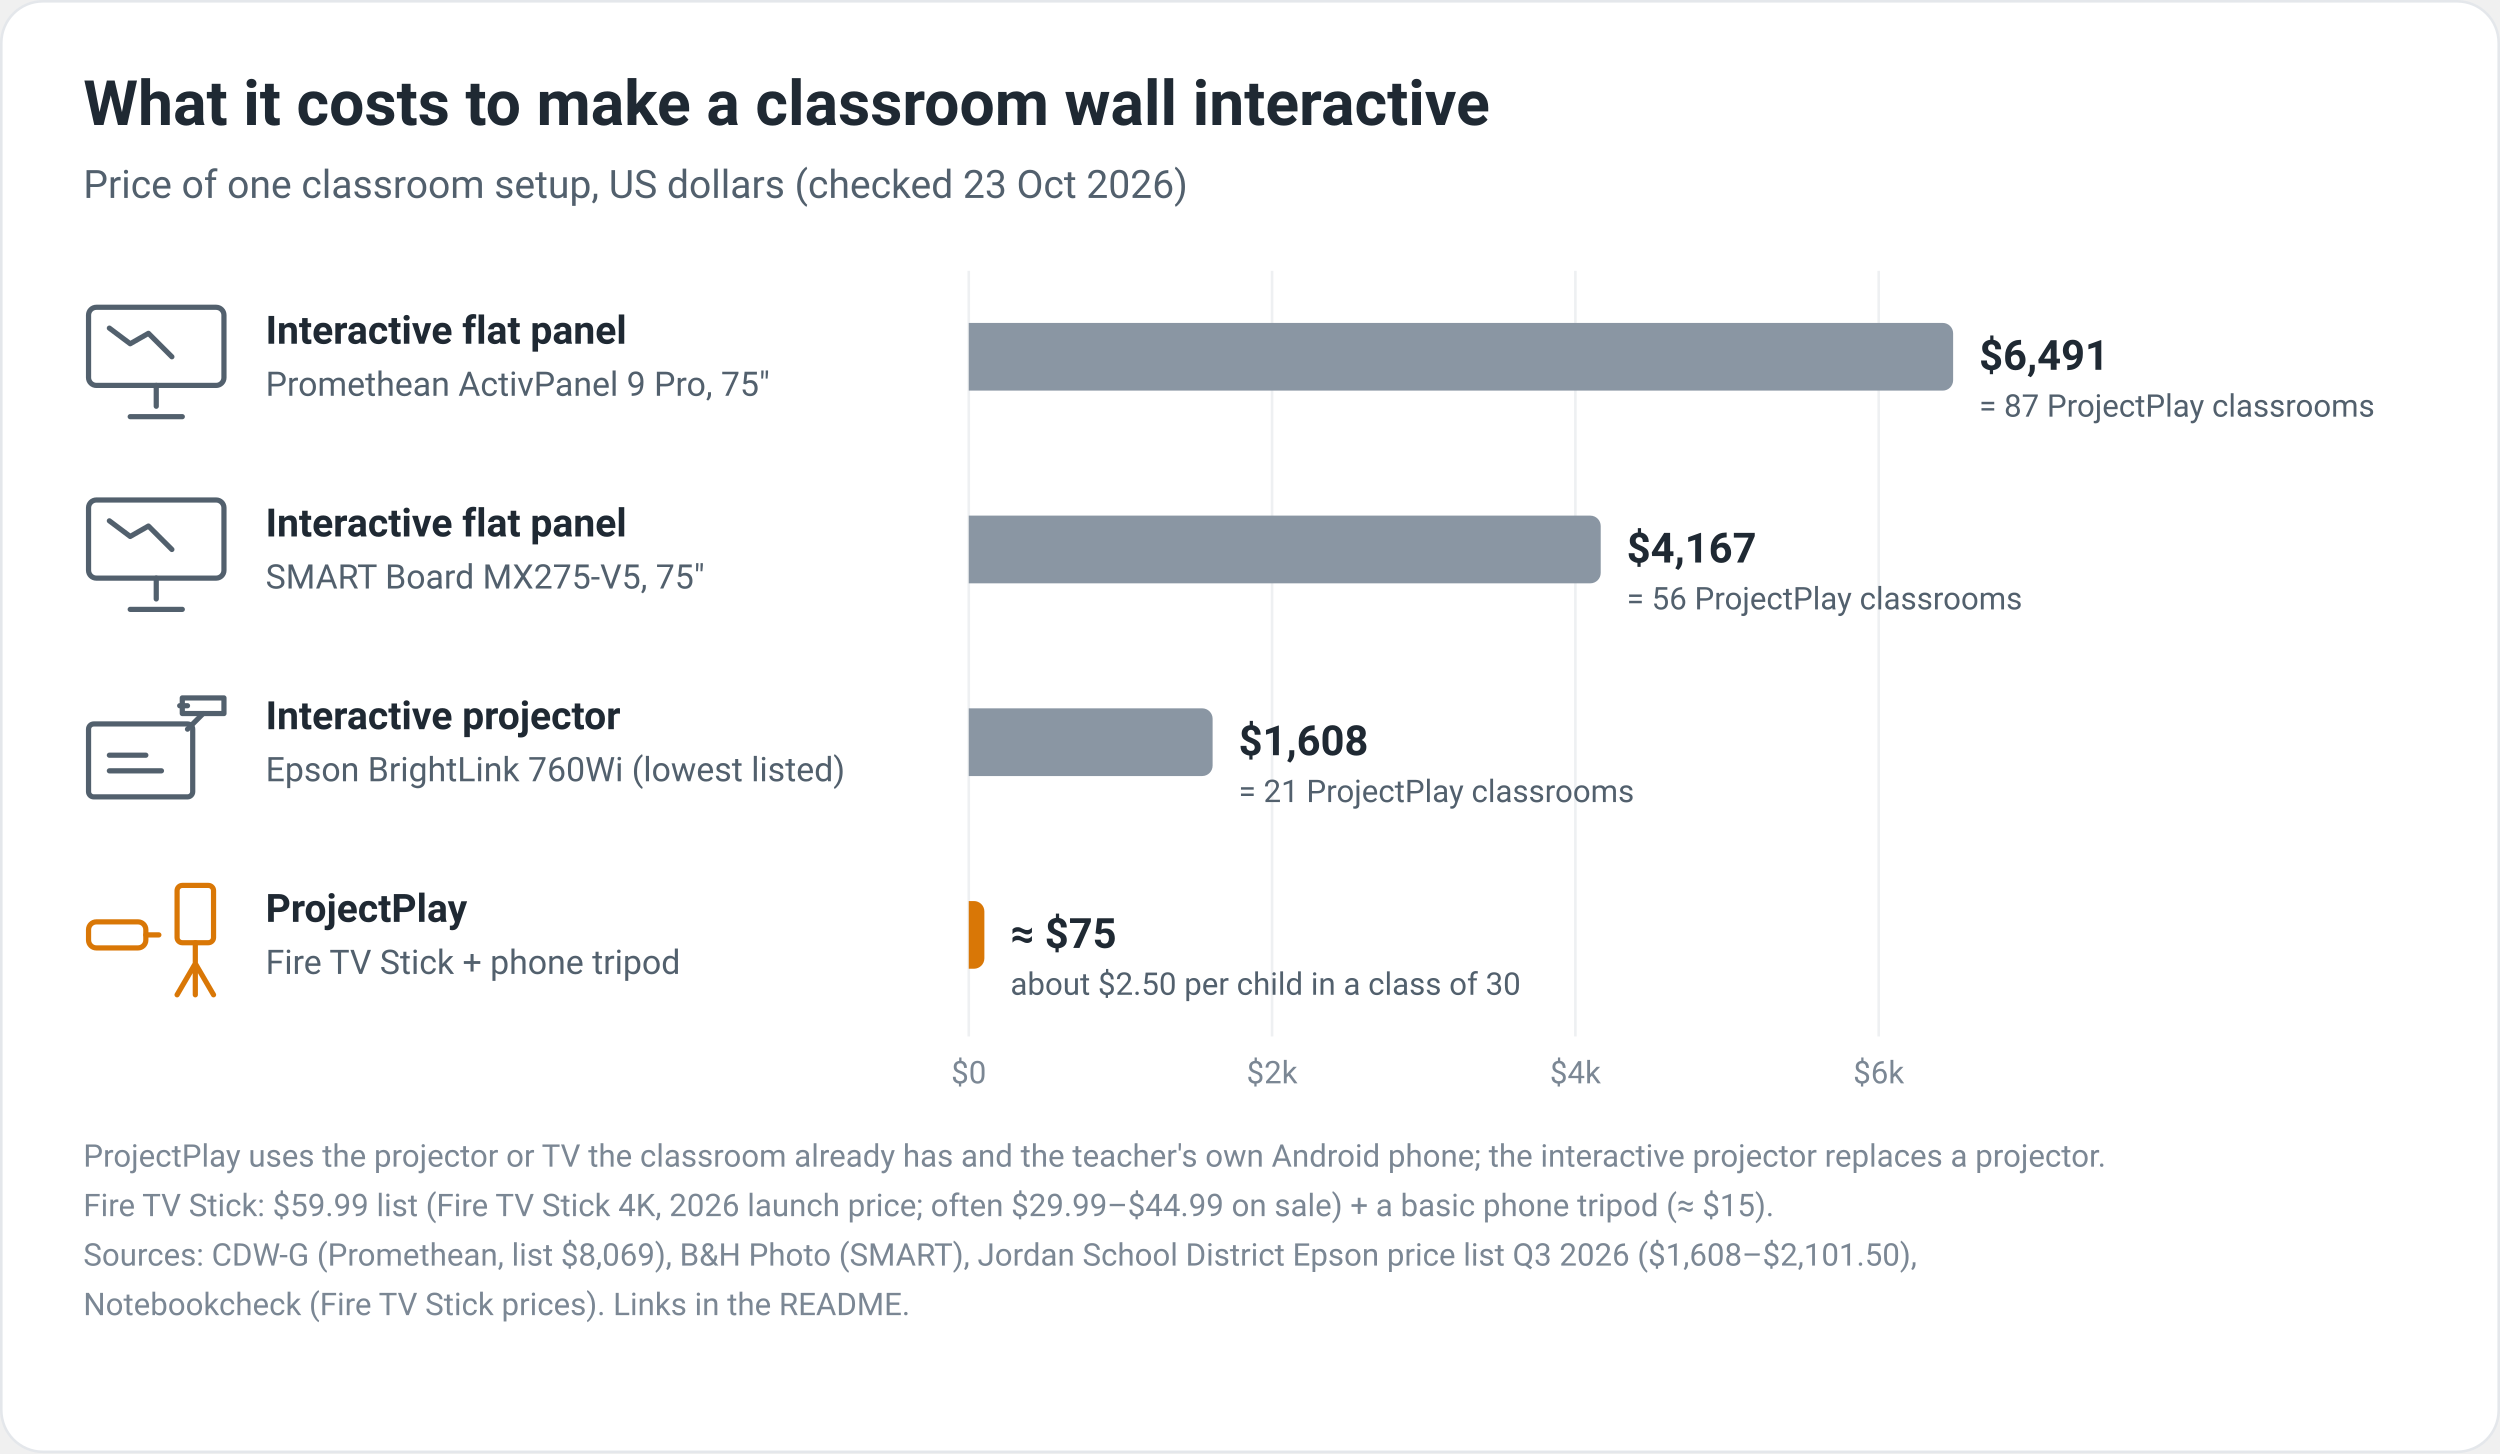
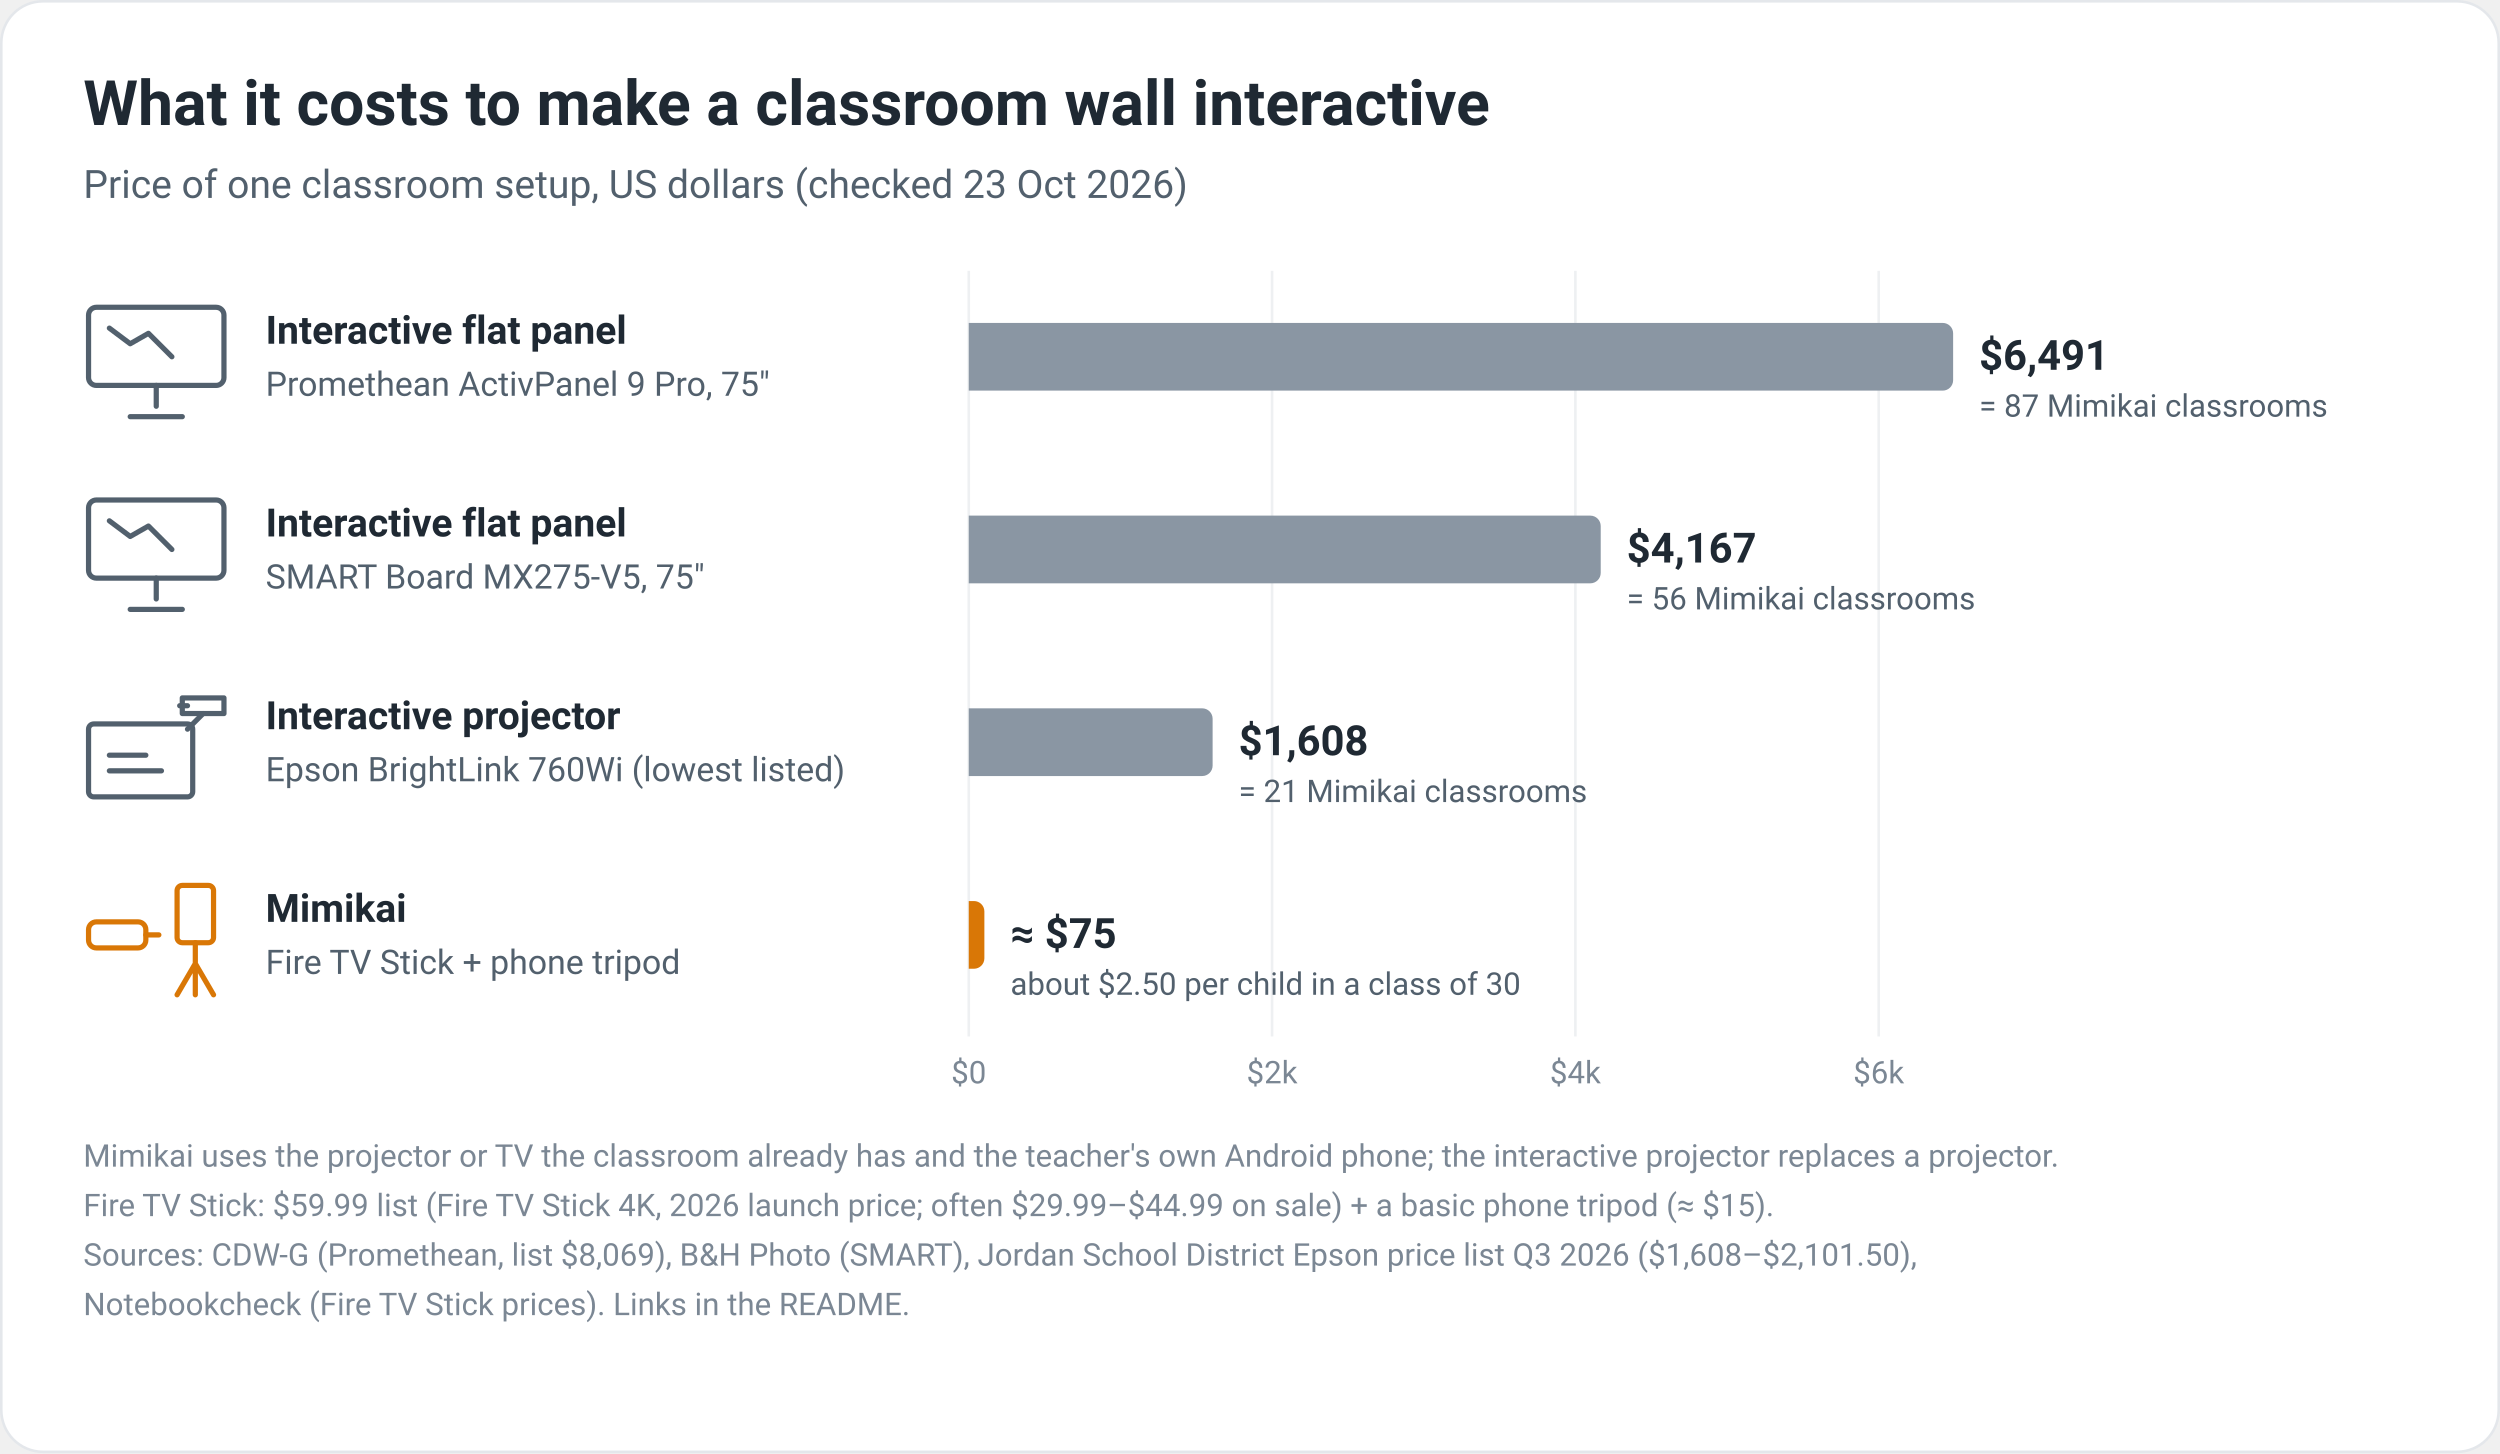
<svg xmlns="http://www.w3.org/2000/svg" width="960" height="558" viewBox="0 0 960 558" role="img" aria-labelledby="t d" font-family="-apple-system, BlinkMacSystemFont, 'Segoe UI', Roboto, Helvetica, Arial, sans-serif">
  <rect x="0.5" y="0.5" width="959" height="557" rx="16" fill="#FFFFFF" stroke="#E4E7EB" />
  <text x="32" y="48" font-size="24" font-weight="700" fill="#1F2933">What it costs to make a classroom wall interactive</text>
  <text x="32" y="76" font-size="15" fill="#52606D">Price of one classroom setup, US dollars (checked 23 Oct 2026)</text>
  <line x1="372" y1="104" x2="372" y2="398" stroke="#EEF0F2" stroke-width="1" />
  <text x="372" y="416" font-size="12" fill="#7B8794" text-anchor="middle">$0</text>
  <line x1="488.474" y1="104" x2="488.474" y2="398" stroke="#EEF0F2" stroke-width="1" />
  <text x="488.474" y="416" font-size="12" fill="#7B8794" text-anchor="middle">$2k</text>
  <line x1="604.948" y1="104" x2="604.948" y2="398" stroke="#EEF0F2" stroke-width="1" />
  <text x="604.948" y="416" font-size="12" fill="#7B8794" text-anchor="middle">$4k</text>
  <line x1="721.422" y1="104" x2="721.422" y2="398" stroke="#EEF0F2" stroke-width="1" />
  <text x="721.422" y="416" font-size="12" fill="#7B8794" text-anchor="middle">$6k</text>
  <g transform="translate(32,116)" stroke="#52606D" stroke-width="2" fill="none" stroke-linecap="round" stroke-linejoin="round">
    <rect x="2" y="2" width="52" height="30" rx="3" />
    <path d="M28 32v8M18 44h20" />
    <path d="M10 10l8 6 7-4 9 9" />
  </g>
  <text x="102" y="132" font-size="15" font-weight="700" fill="#1F2933">Interactive flat panel</text>
  <text x="102" y="152" font-size="13" fill="#52606D">Promethean ActivPanel 9 Pro, 75"</text>
  <path d="M372 124h374a4 4 0 0 1 4 4v18a4 4 0 0 1 -4 4h-374z" fill="#8A96A3" />
  <text x="760" y="142" font-size="16" font-weight="700" fill="#1F2933">$6,491</text>
-   <text x="760" y="160" font-size="12" fill="#52606D">= 87 ProjectPlay classrooms</text>
+   <text x="760" y="160" font-size="12" fill="#52606D">= 87 Mimikai classrooms</text>
  <g transform="translate(32,190)" stroke="#52606D" stroke-width="2" fill="none" stroke-linecap="round" stroke-linejoin="round">
    <rect x="2" y="2" width="52" height="30" rx="3" />
    <path d="M28 32v8M18 44h20" />
    <path d="M10 10l8 6 7-4 9 9" />
  </g>
  <text x="102" y="206" font-size="15" font-weight="700" fill="#1F2933">Interactive flat panel</text>
  <text x="102" y="226" font-size="13" fill="#52606D">SMART Board MX275-V5, 75"</text>
  <path d="M372 198h238.674a4 4 0 0 1 4 4v18a4 4 0 0 1 -4 4h-238.674z" fill="#8A96A3" />
  <text x="624.674" y="216" font-size="16" font-weight="700" fill="#1F2933">$4,167</text>
-   <text x="624.674" y="234" font-size="12" fill="#52606D">= 56 ProjectPlay classrooms</text>
+   <text x="624.674" y="234" font-size="12" fill="#52606D">= 56 Mimikai classrooms</text>
  <g transform="translate(32,264)" stroke="#52606D" stroke-width="2" fill="none" stroke-linecap="round" stroke-linejoin="round">
    <rect x="2" y="14" width="40" height="28" rx="2" />
    <path d="M38 4h16v6H38z" />
    <path d="M46 10l-6 6" />
    <path d="M40 7l-3 0" />
    <path d="M10 26h14M10 32h20" />
  </g>
  <text x="102" y="280" font-size="15" font-weight="700" fill="#1F2933">Interactive projector</text>
  <text x="102" y="300" font-size="13" fill="#52606D">Epson BrightLink 760Wi (lowest listed)</text>
  <path d="M372 272h89.645a4 4 0 0 1 4 4v18a4 4 0 0 1 -4 4h-89.645z" fill="#8A96A3" />
  <text x="475.645" y="290" font-size="16" font-weight="700" fill="#1F2933">$1,608</text>
-   <text x="475.645" y="308" font-size="12" fill="#52606D">= 21 ProjectPlay classrooms</text>
+   <text x="475.645" y="308" font-size="12" fill="#52606D">= 21 Mimikai classrooms</text>
  <g transform="translate(32,338)" stroke="#D97706" stroke-width="2" fill="none" stroke-linecap="round" stroke-linejoin="round">
    <rect x="2" y="16" width="22" height="10" rx="3" />
    <path d="M24 21h5" />
    <rect x="36" y="2" width="14" height="22" rx="2" />
    <path d="M43 24v8M43 32l-7 12M43 32l7 12M43 32v12" />
  </g>
-   <text x="102" y="354" font-size="15" font-weight="700" fill="#1F2933">ProjectPlay</text>
+   <text x="102" y="354" font-size="15" font-weight="700" fill="#1F2933">Mimikai</text>
  <text x="102" y="374" font-size="13" fill="#52606D">Fire TV Stick + phone tripod</text>
  <path d="M372 346h2a4 4 0 0 1 4 4v18a4 4 0 0 1 -4 4h-2z" fill="#D97706" />
  <text x="388" y="364" font-size="16" font-weight="700" fill="#1F2933">≈ $75</text>
  <text x="388" y="382" font-size="12" fill="#52606D">about $2.50 per child in a class of 30</text>
-   <text x="32" y="448" font-size="12" fill="#7B8794">ProjectPlay uses the projector or TV the classroom already has and the teacher's own Android phone; the interactive projector replaces a projector.</text>
+   <text x="32" y="448" font-size="12" fill="#7B8794">Mimikai uses the projector or TV the classroom already has and the teacher's own Android phone; the interactive projector replaces a projector.</text>
  <text x="32" y="467" font-size="12" fill="#7B8794">Fire TV Stick: $59.99 list (Fire TV Stick 4K, 2026 launch price; often $29.99–$44.99 on sale) + a basic phone tripod (≈ $15).</text>
  <text x="32" y="486" font-size="12" fill="#7B8794">Sources: CDW-G (Promethean, list $8,069), B&amp;H Photo (SMART), Jordan School District Epson price list Q3 2026 ($1,608–$2,101.50),</text>
  <text x="32" y="505" font-size="12" fill="#7B8794">Notebookcheck (Fire TV Stick prices). Links in the README.</text>
</svg>
